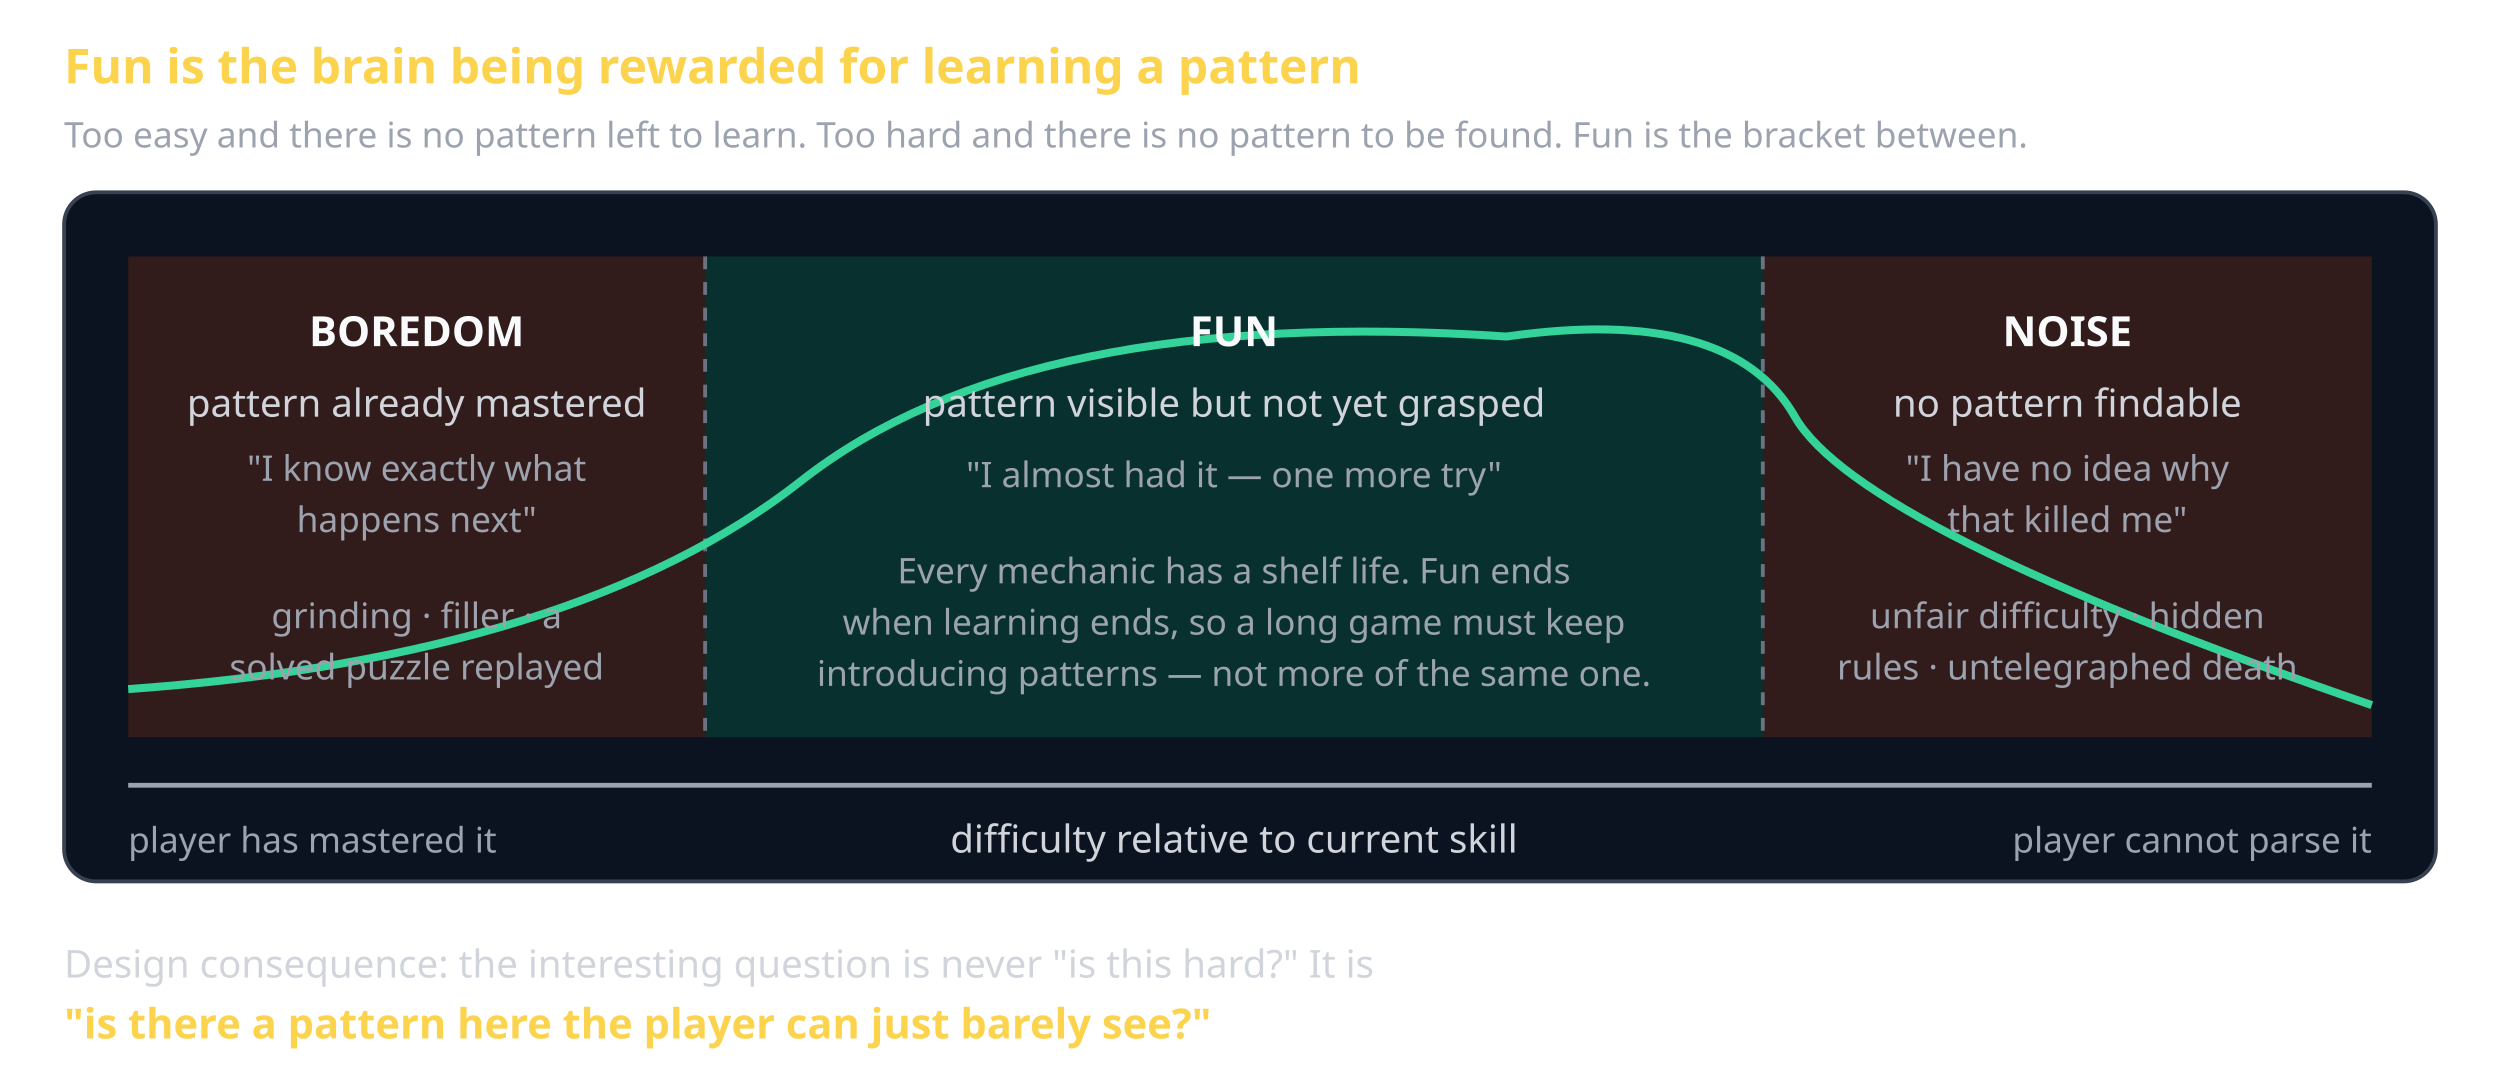
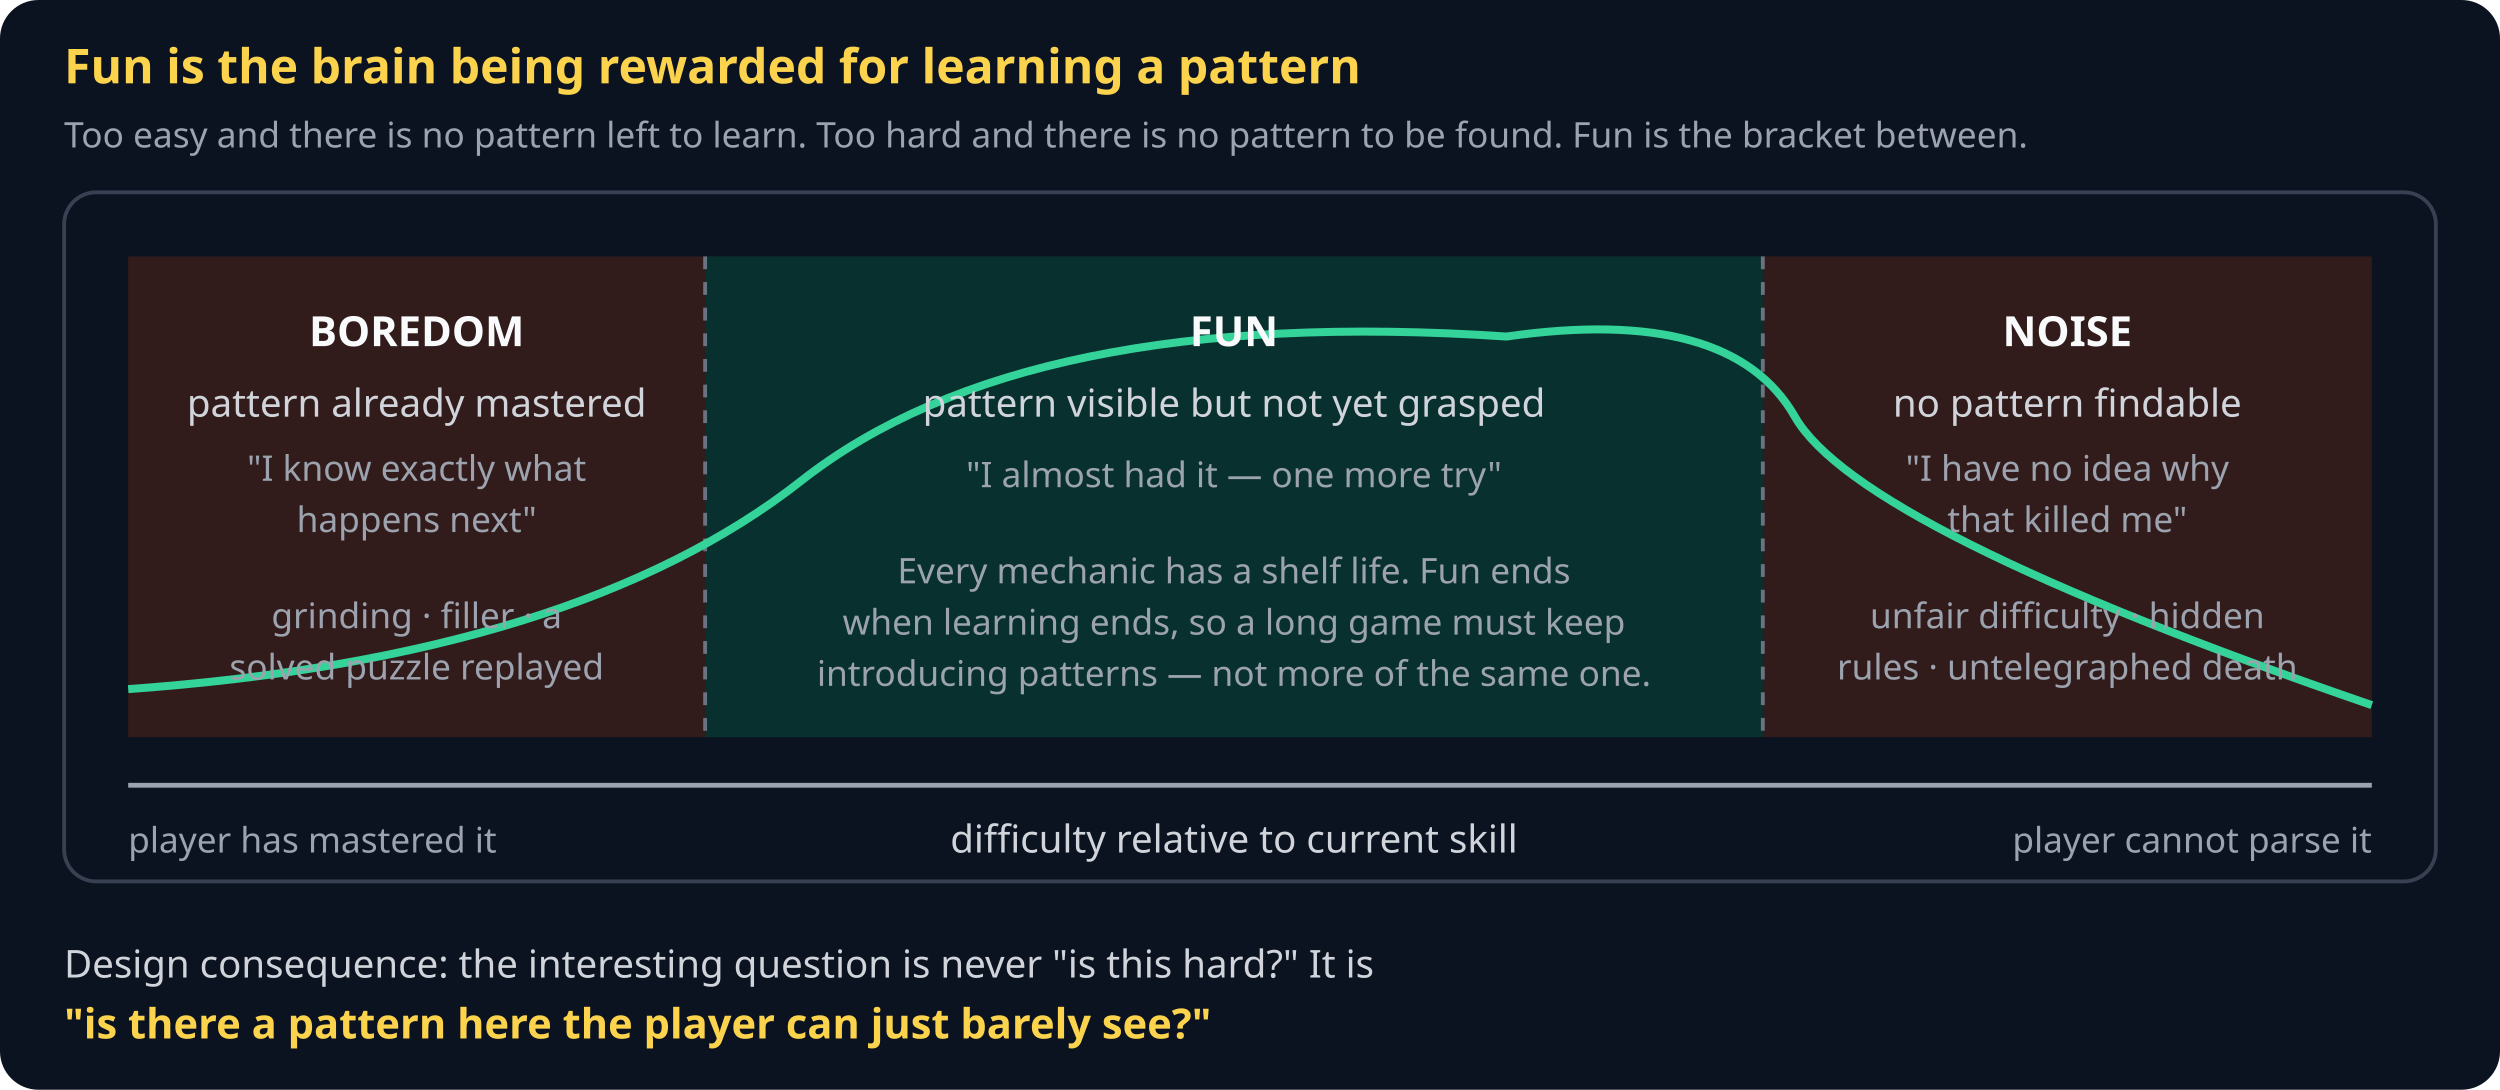
<svg xmlns="http://www.w3.org/2000/svg" viewBox="0 0 780 340" font-family="ui-sans-serif, system-ui, sans-serif" font-size="13">
  <style>
    .panel { fill: #0b1220; stroke: #374151; stroke-width: 1.2; rx: 10; ry: 10; }
    .h     { fill: #fcd34d; font-weight: 700; }
    .label { fill: #f9fafb; font-weight: 700; }
    .body  { fill: #d1d5db; font-size: 12px; }
    .mute  { fill: #9ca3af; font-size: 11px; }
    .axis  { stroke: #9ca3af; stroke-width: 1.5; }
    .curve { stroke: #34d399; stroke-width: 2.5; fill: none; }
    .zone-bored { fill: #7c2d12; opacity: 0.35; }
    .zone-fun   { fill: #064e3b; opacity: 0.5; }
    .zone-lost  { fill: #7c2d12; opacity: 0.35; }
    .divider { stroke: #6b7280; stroke-width: 1.2; stroke-dasharray: 4 4; }
  </style>
+   <rect class="bg" x="0" y="0" width="780" height="340" fill="#0b1220" rx="12" ry="12" />
  <text x="20" y="26" class="h" font-size="15">Fun is the brain being rewarded for learning a pattern</text>
  <text x="20" y="46" class="mute">Too easy and there is no pattern left to learn. Too hard and there is no pattern to be found. Fun is the bracket between.</text>
  <rect class="panel" x="20" y="60" width="740" height="215" />
  <rect class="zone-bored" x="40" y="80" width="180" height="150" />
  <rect class="zone-fun" x="220" y="80" width="330" height="150" />
  <rect class="zone-lost" x="550" y="80" width="190" height="150" />
  <line x1="220" y1="80" x2="220" y2="230" class="divider" />
  <line x1="550" y1="80" x2="550" y2="230" class="divider" />
  <path d="M 40 215 Q 180 205, 250 150 T 470 105 Q 540 95, 560 130 T 740 220" class="curve" />
  <text x="130" y="108" text-anchor="middle" class="label">BOREDOM</text>
  <text x="130" y="130" text-anchor="middle" class="body">pattern already mastered</text>
  <text x="130" y="150" text-anchor="middle" class="mute">"I know exactly what</text>
  <text x="130" y="166" text-anchor="middle" class="mute">happens next"</text>
  <text x="130" y="196" text-anchor="middle" class="mute">grinding · filler · a</text>
  <text x="130" y="212" text-anchor="middle" class="mute">solved puzzle replayed</text>
  <text x="385" y="108" text-anchor="middle" class="label">FUN</text>
  <text x="385" y="130" text-anchor="middle" class="body">pattern visible but not yet grasped</text>
  <text x="385" y="152" text-anchor="middle" class="mute">"I almost had it — one more try"</text>
  <text x="385" y="182" text-anchor="middle" class="mute">Every mechanic has a shelf life. Fun ends</text>
  <text x="385" y="198" text-anchor="middle" class="mute">when learning ends, so a long game must keep</text>
  <text x="385" y="214" text-anchor="middle" class="mute">introducing patterns — not more of the same one.</text>
  <text x="645" y="108" text-anchor="middle" class="label">NOISE</text>
  <text x="645" y="130" text-anchor="middle" class="body">no pattern findable</text>
  <text x="645" y="150" text-anchor="middle" class="mute">"I have no idea why</text>
  <text x="645" y="166" text-anchor="middle" class="mute">that killed me"</text>
  <text x="645" y="196" text-anchor="middle" class="mute">unfair difficulty · hidden</text>
  <text x="645" y="212" text-anchor="middle" class="mute">rules · untelegraphed death</text>
  <line x1="40" y1="245" x2="740" y2="245" class="axis" />
  <text x="40" y="266" class="mute">player has mastered it</text>
  <text x="740" y="266" text-anchor="end" class="mute">player cannot parse it</text>
  <text x="385" y="266" text-anchor="middle" class="body">difficulty relative to current skill</text>
  <text x="20" y="305" class="body">Design consequence: the interesting question is never "is this hard?" It is</text>
  <text x="20" y="324" class="h">"is there a pattern here the player can just barely see?"</text>
</svg>
